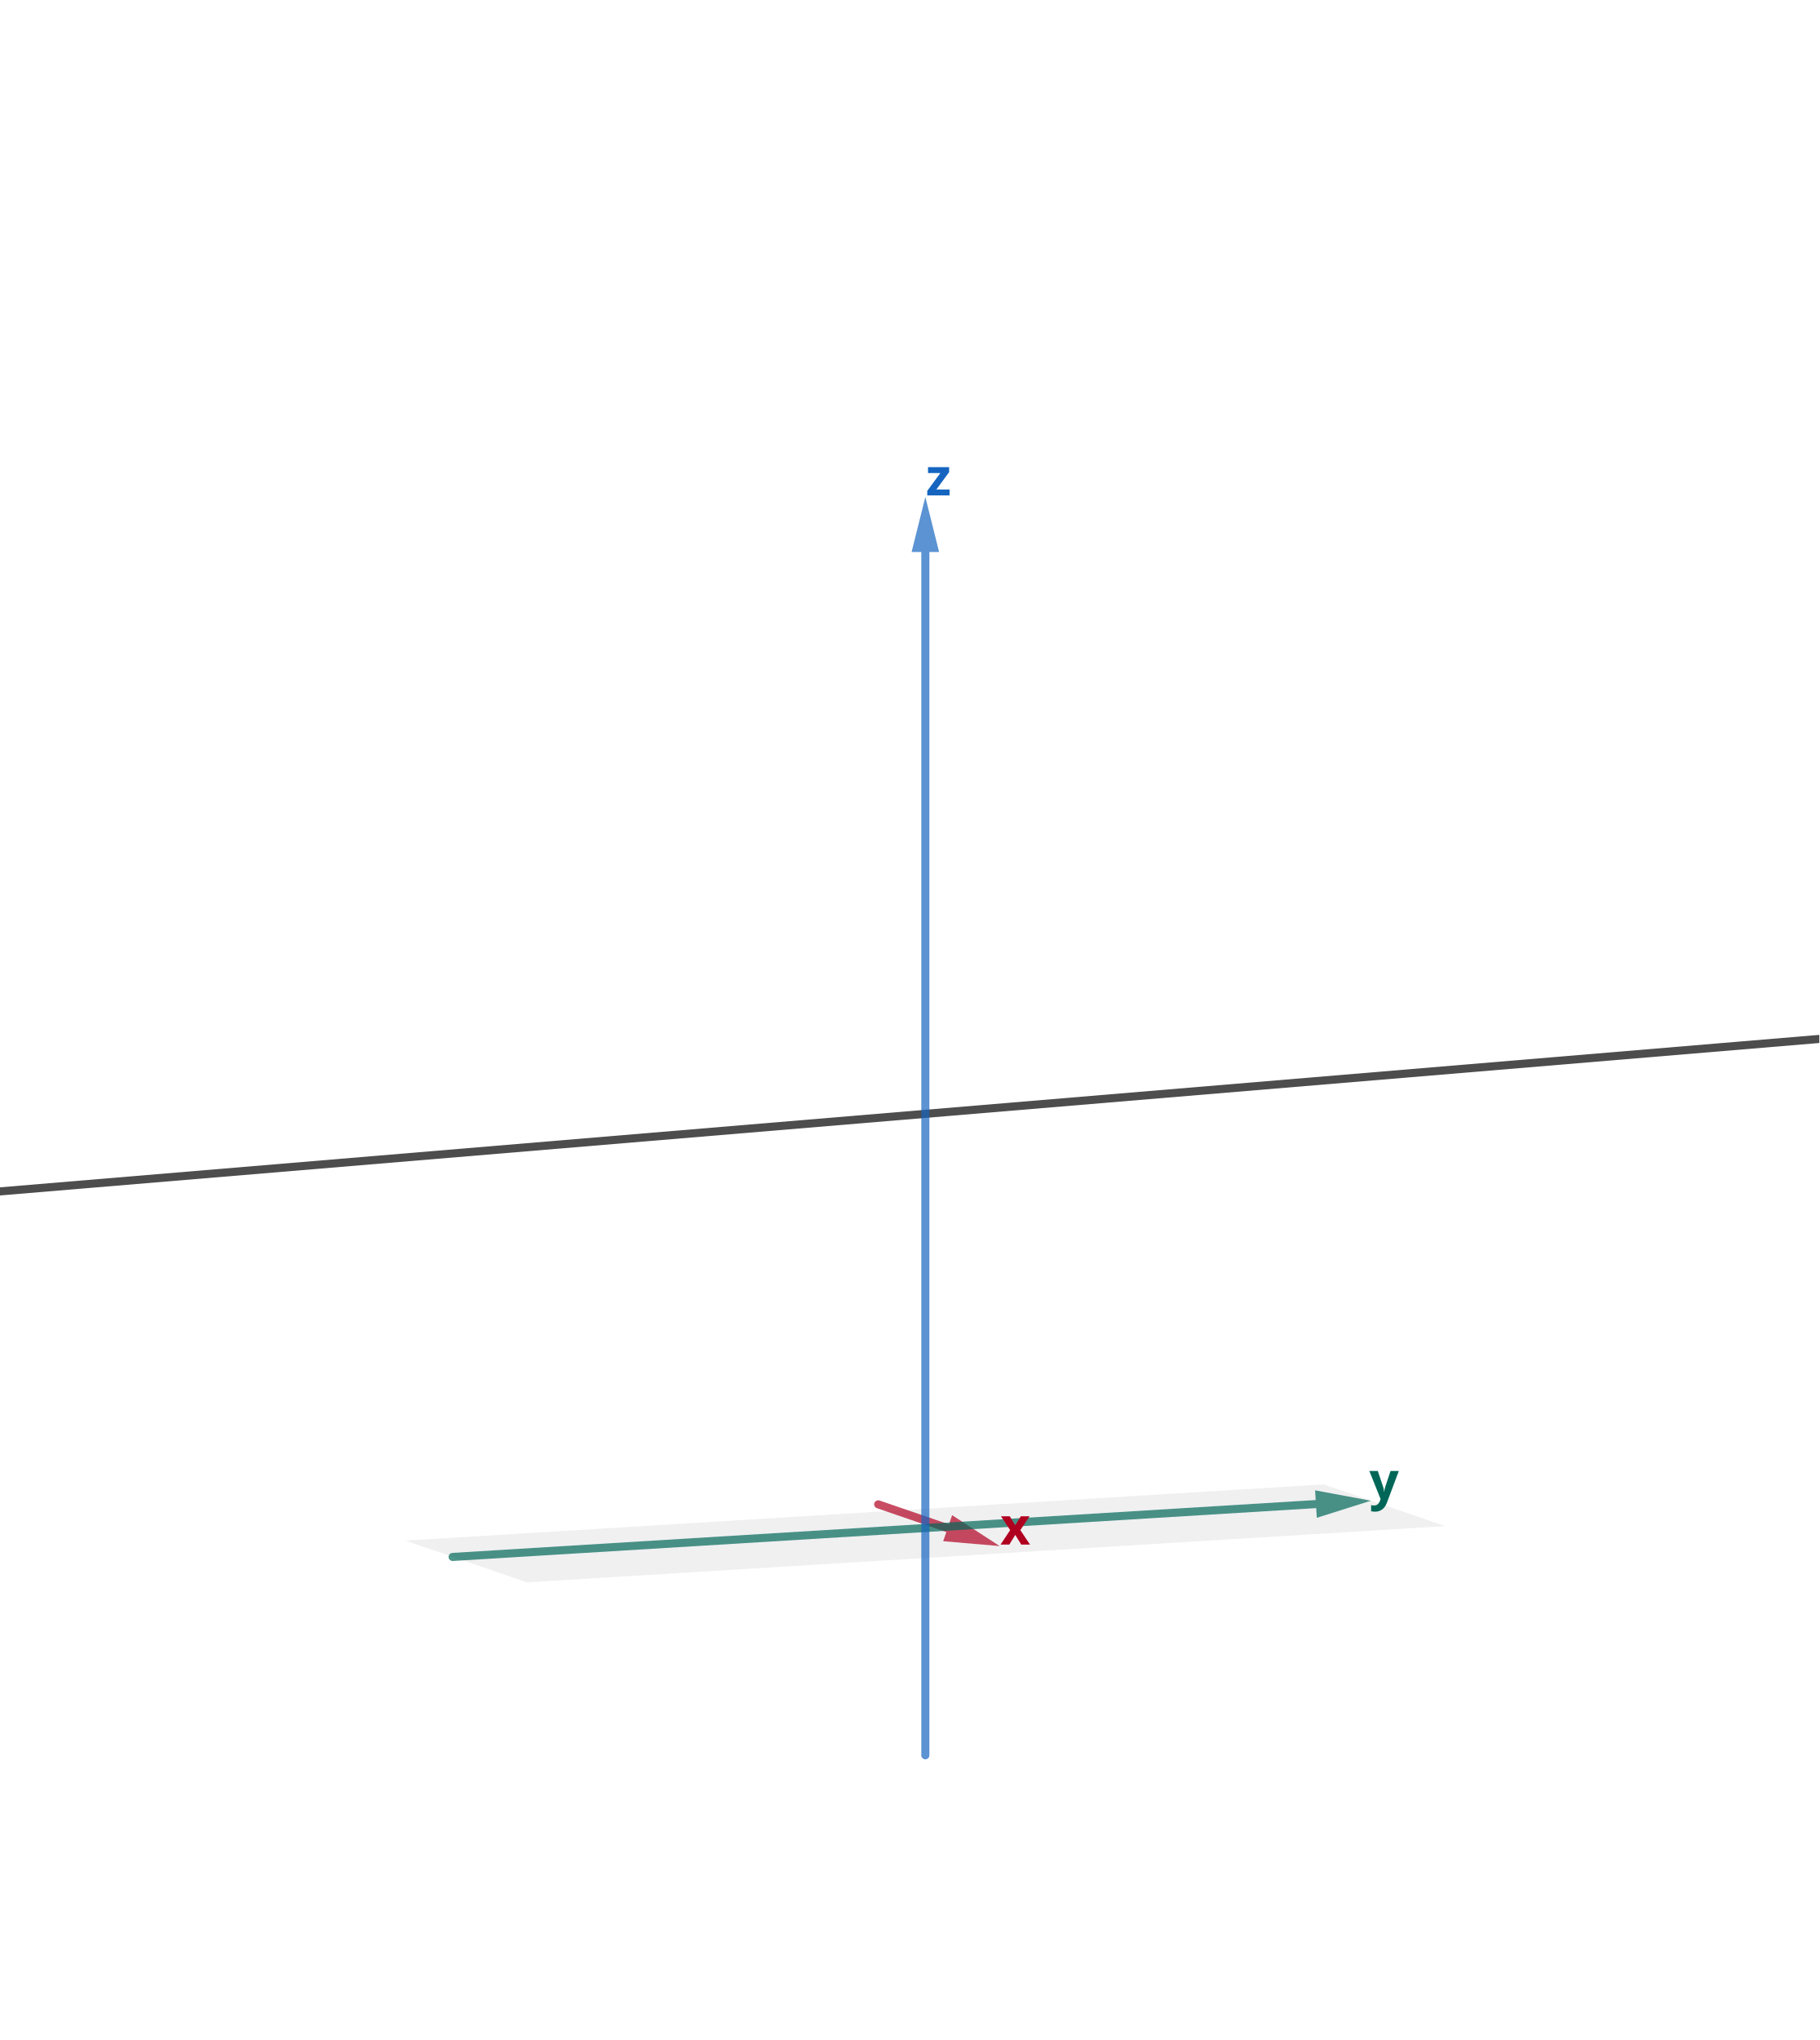
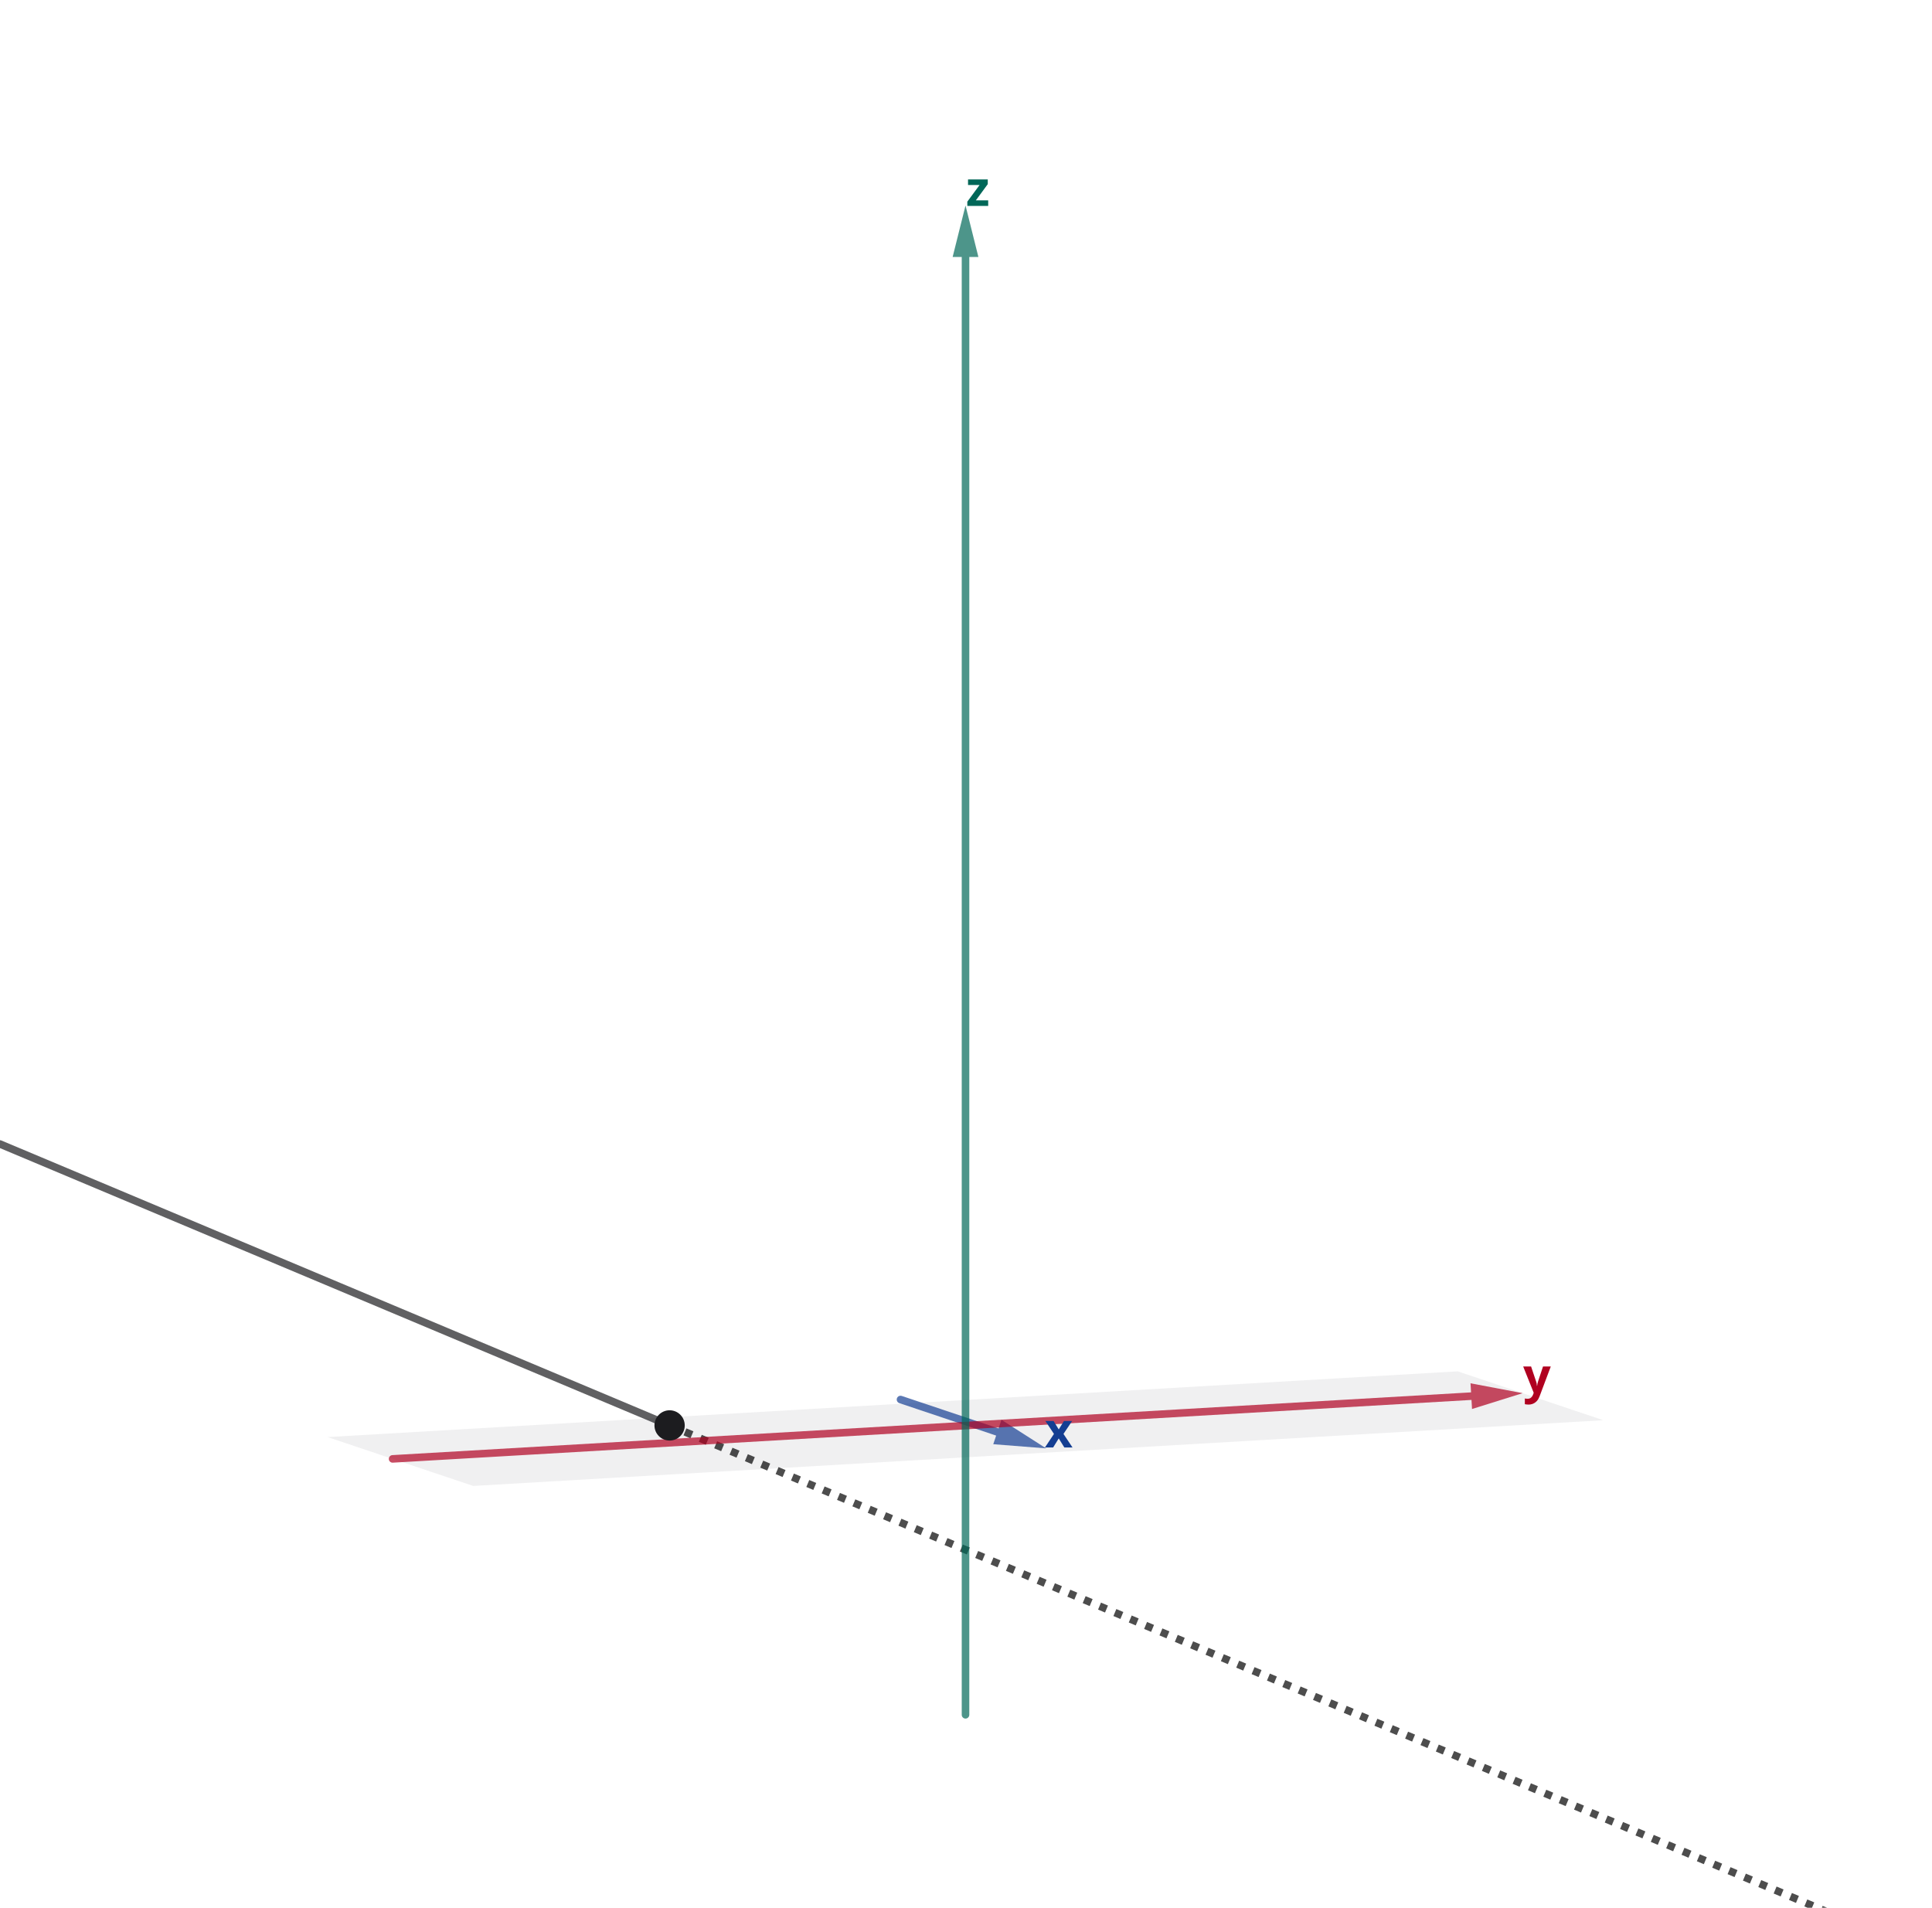
- <svg xmlns="http://www.w3.org/2000/svg" version="1.1" width="562" height="630">
+ <svg xmlns="http://www.w3.org/2000/svg" version="1.1" width="638" height="630">
  <defs>
-     <clipPath id="sQxHDkCoWwhq">
-       <path fill="none" stroke="none" d=" M 0 0 L 562 0 L 562 630 L 0 630 L 0 0 Z" />
+     <clipPath id="mVcMTsSzfrcN">
+       <path fill="none" stroke="none" d=" M 0 0 L 638 0 L 638 630 L 0 630 L 0 0 Z" />
    </clipPath>
  </defs>
-   <g transform="scale(1,1)" clip-path="url(#sQxHDkCoWwhq)">
+   <g transform="scale(1,1)" clip-path="url(#mVcMTsSzfrcN)">
    <g>
-       <path fill="rgb(110,109,115)" stroke="none" paint-order="stroke fill markers" fill-rule="evenodd" d=" M 446.44 471.299 L 408.906 458.414 L 125.252 475.78 L 162.787 488.665 Z" fill-opacity="0.098" />
-       <path fill="none" stroke="rgb(0,0,0)" paint-order="fill stroke markers" d=" M -5 368.35 L 568 320.343" stroke-opacity="0.698" stroke-linecap="round" stroke-linejoin="round" stroke-miterlimit="10" stroke-width="2.5" />
-       <path fill="rgb(176,0,32)" stroke="none" paint-order="stroke fill markers" d=" M 271.281 463.326 C 270.761 463.326 270.276 463.652 270.098 464.17 C 269.874 464.823 270.222 465.534 270.875 465.758 L 292.33 473.123 L 291.356 475.961 L 308.815 477.461 L 294.116 467.921 L 293.142 470.759 L 271.687 463.394 C 271.552 463.348 271.415 463.326 271.281 463.326 Z" fill-opacity="0.698" />
-       <path fill="rgb(0,103,88)" stroke="none" paint-order="stroke fill markers" d=" M 406.243 460.252 L 406.427 463.247 L 406.427 463.247 L 139.742 479.574 L 139.742 479.574 C 139.052 479.617 138.528 480.209 138.57 480.899 C 138.611 481.562 139.161 482.072 139.817 482.072 C 139.842 482.072 139.868 482.071 139.894 482.07 L 406.579 465.742 L 406.763 468.737 L 423.471 463.456 L 406.243 460.252 Z" fill-opacity="0.698" />
-       <path fill="rgb(21,101,192)" stroke="none" paint-order="stroke fill markers" d=" M 285.846 153.472 L 281.596 170.472 L 284.596 170.472 L 284.596 542.072 C 284.596 542.762 285.156 543.322 285.846 543.322 C 286.537 543.322 287.096 542.762 287.096 542.072 L 287.096 170.472 L 290.096 170.472 L 285.846 153.472 Z" fill-opacity="0.698" />
-       <text fill="rgb(21,101,192)" stroke="none" font-family="geogebra-sans-serif, sans-serif" font-size="16px" font-style="normal" font-weight="bold" text-decoration="normal" x="286" y="153" text-anchor="start" dominant-baseline="alphabetic" fill-opacity="1">z</text>
-       <text fill="rgb(176,0,32)" stroke="none" font-family="geogebra-sans-serif, sans-serif" font-size="16px" font-style="normal" font-weight="bold" text-decoration="normal" x="309" y="477" text-anchor="start" dominant-baseline="alphabetic" fill-opacity="1">x</text>
-       <text fill="rgb(0,103,88)" stroke="none" font-family="geogebra-sans-serif, sans-serif" font-size="16px" font-style="normal" font-weight="bold" text-decoration="normal" x="423" y="463" text-anchor="start" dominant-baseline="alphabetic" fill-opacity="1">y</text>
+       <path fill="rgb(110,109,115)" stroke="none" paint-order="stroke fill markers" fill-rule="evenodd" d=" M 529.458 469.002 L 156.276 490.709 L 108.177 474.576 L 481.359 452.869 Z" fill-opacity="0.098" />
+       <path fill="none" stroke="rgb(28,28,31)" paint-order="fill stroke markers" d=" M 221.121 470.723 L 2.842170943040401e-14 377.792" stroke-opacity="0.698" stroke-linecap="round" stroke-linejoin="round" stroke-miterlimit="10" stroke-width="2.5" />
+       <path fill="none" stroke="rgb(0,0,0)" paint-order="fill stroke markers" d=" M 221.121 470.723 L 639 646.346" stroke-opacity="0.698" stroke-linejoin="round" stroke-miterlimit="10" stroke-width="2.5" stroke-dasharray="2.5,3" />
+       <path fill="rgb(20,62,146)" stroke="none" paint-order="stroke fill markers" d=" M 297.373 460.919 C 296.85 460.919 296.363 461.249 296.188 461.772 C 295.968 462.427 296.321 463.135 296.975 463.355 L 328.957 474.082 L 328.957 474.082 L 328.003 476.926 L 345.472 478.303 L 330.706 468.867 L 329.752 471.711 L 329.752 471.711 L 297.77 460.984 C 297.638 460.94 297.504 460.919 297.373 460.919 Z" fill-opacity="0.698" />
+       <path fill="rgb(176,0,32)" stroke="none" paint-order="stroke fill markers" d=" M 485.609 456.814 L 485.783 459.809 L 485.783 459.809 L 129.573 480.529 C 128.884 480.569 128.357 481.161 128.398 481.85 C 128.436 482.514 128.987 483.027 129.644 483.027 C 129.669 483.027 129.693 483.027 129.718 483.025 L 485.928 462.305 L 485.928 462.305 L 486.102 465.3 L 502.827 460.07 L 485.609 456.814 Z" fill-opacity="0.698" />
+       <path fill="rgb(0,103,88)" stroke="none" paint-order="stroke fill markers" d=" M 318.841 67.856 L 314.591 84.856 L 317.591 84.856 L 317.591 566.285 C 317.591 566.975 318.151 567.535 318.841 567.535 C 319.531 567.535 320.091 566.975 320.091 566.285 L 320.091 84.856 L 323.091 84.856 L 318.841 67.856 Z" fill-opacity="0.698" />
+       <path fill="rgb(28,28,31)" stroke="none" paint-order="stroke fill markers" d=" M 226.121 470.723 C 226.121 473.485 223.882 475.723 221.121 475.723 C 218.36 475.723 216.121 473.485 216.121 470.723 C 216.121 467.962 218.36 465.723 221.121 465.723 C 223.882 465.723 226.121 467.962 226.121 470.723 Z" fill-opacity="1" />
+       <text fill="rgb(20,62,146)" stroke="none" font-family="geogebra-sans-serif, sans-serif" font-size="16px" font-style="normal" font-weight="bold" text-decoration="normal" x="345" y="478" text-anchor="start" dominant-baseline="alphabetic" fill-opacity="1">x</text>
+       <text fill="rgb(176,0,32)" stroke="none" font-family="geogebra-sans-serif, sans-serif" font-size="16px" font-style="normal" font-weight="bold" text-decoration="normal" x="503" y="460" text-anchor="start" dominant-baseline="alphabetic" fill-opacity="1">y</text>
+       <text fill="rgb(0,103,88)" stroke="none" font-family="geogebra-sans-serif, sans-serif" font-size="16px" font-style="normal" font-weight="bold" text-decoration="normal" x="319" y="68" text-anchor="start" dominant-baseline="alphabetic" fill-opacity="1">z</text>
    </g>
  </g>
</svg>
